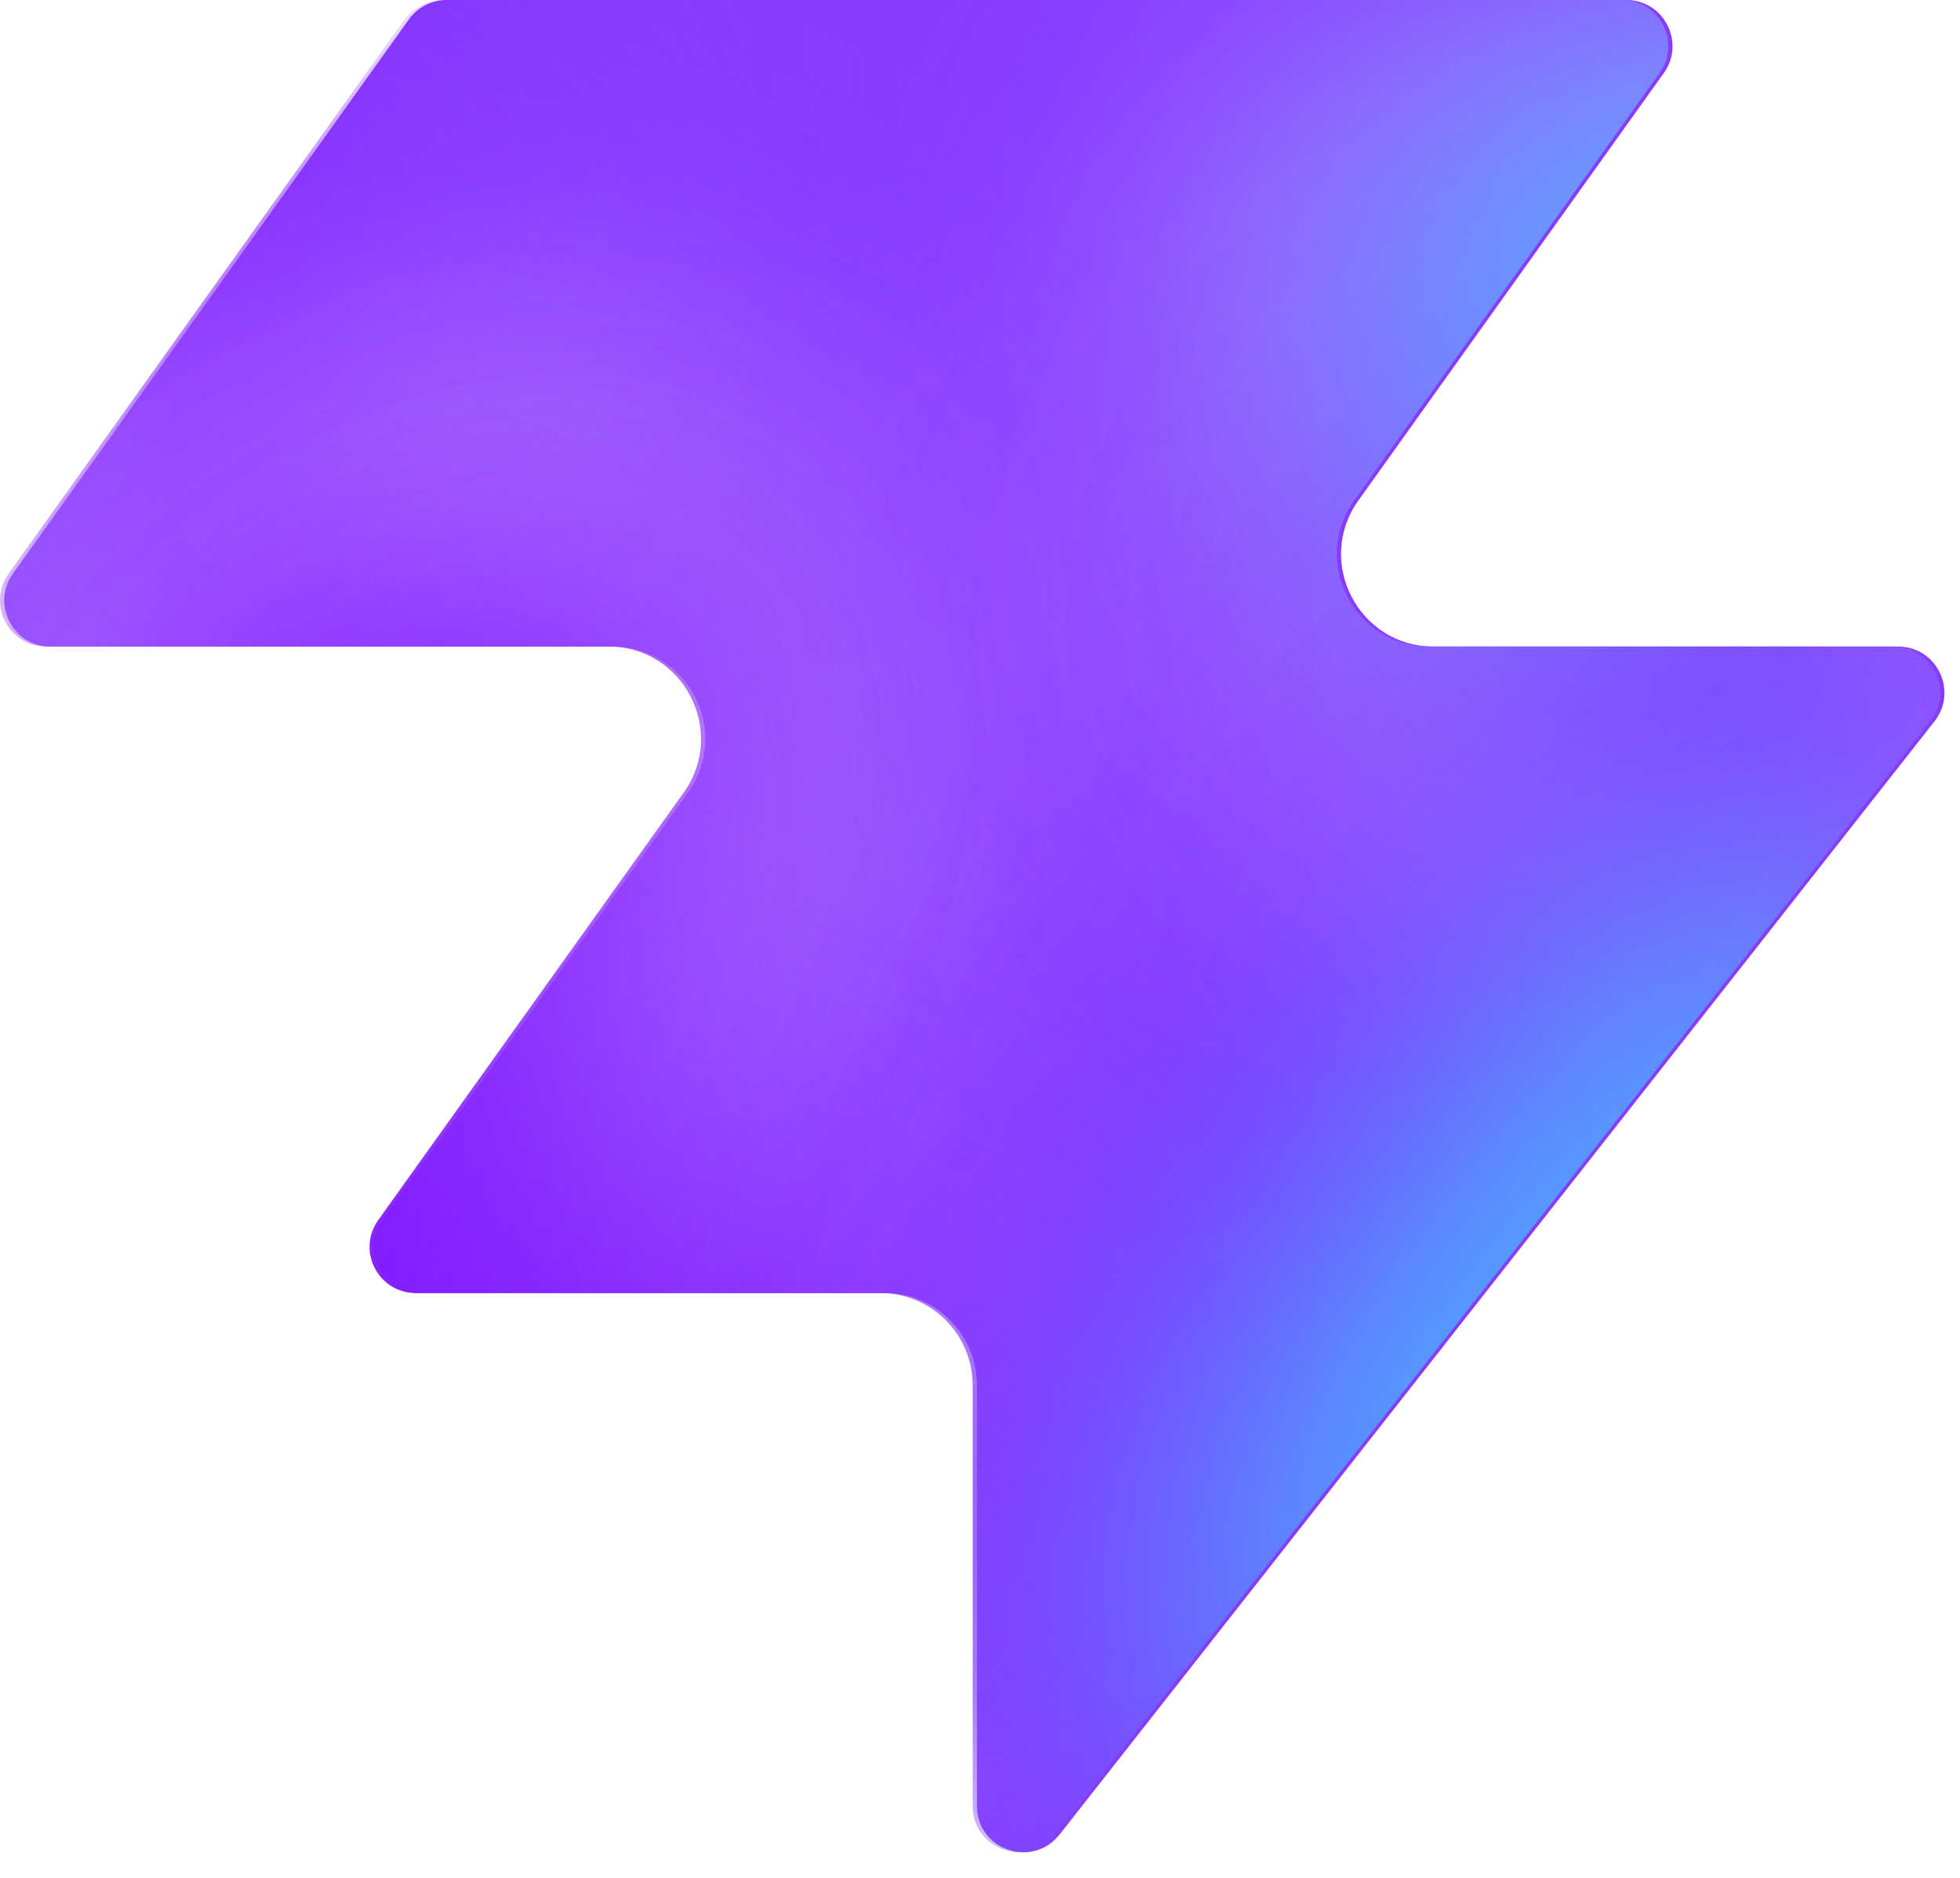
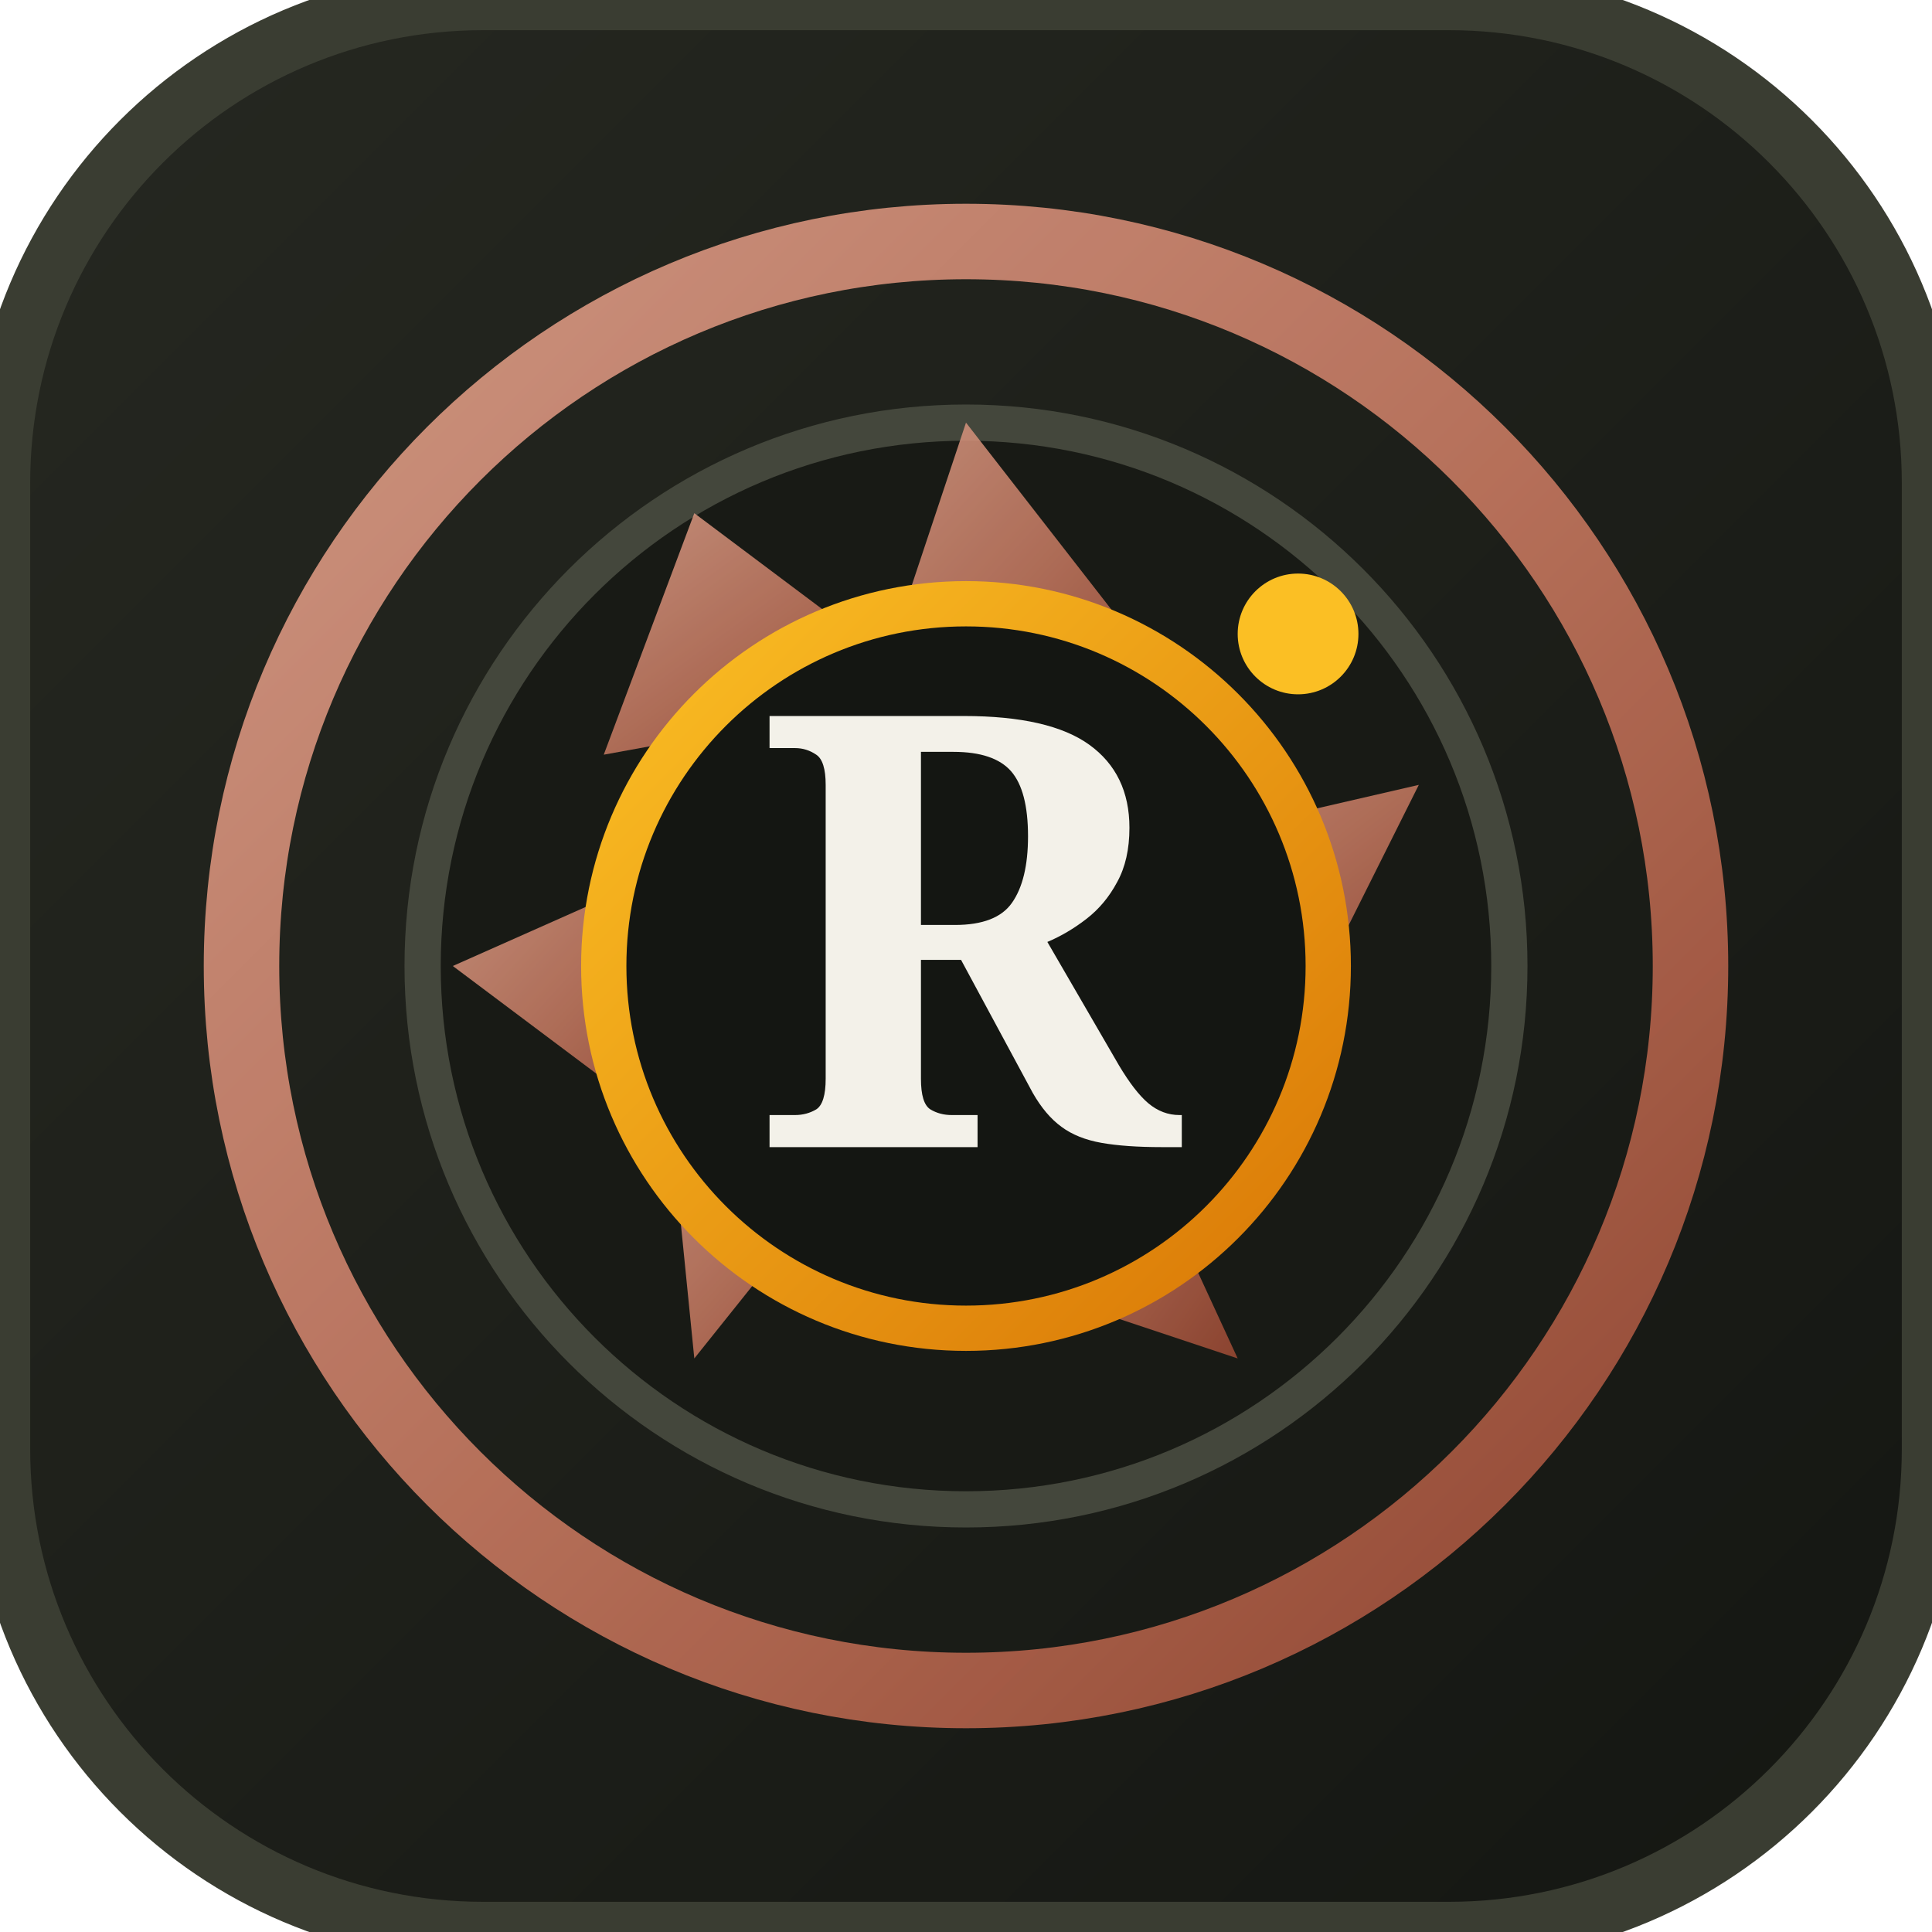
- <svg xmlns="http://www.w3.org/2000/svg" width="48" height="46" fill="none" viewBox="0 0 48 46">
-   <path fill="#863bff" d="M25.946 44.938c-.664.845-2.021.375-2.021-.698V33.937a2.26 2.26 0 0 0-2.262-2.262H10.287c-.92 0-1.456-1.04-.92-1.788l7.48-10.471c1.07-1.497 0-3.578-1.842-3.578H1.237c-.92 0-1.456-1.04-.92-1.788L10.013.474c.214-.297.556-.474.92-.474h28.894c.92 0 1.456 1.04.92 1.788l-7.48 10.471c-1.07 1.498 0 3.579 1.842 3.579h11.377c.943 0 1.473 1.088.89 1.83L25.947 44.94z" style="fill:#863bff;fill:color(display-p3 .525 .23 1);fill-opacity:1" />
-   <mask id="a" width="48" height="46" x="0" y="0" maskUnits="userSpaceOnUse" style="mask-type:alpha">
-     <path fill="#000" d="M25.842 44.938c-.664.844-2.021.375-2.021-.698V33.937a2.26 2.26 0 0 0-2.262-2.262H10.183c-.92 0-1.456-1.04-.92-1.788l7.48-10.471c1.07-1.498 0-3.579-1.842-3.579H1.133c-.92 0-1.456-1.04-.92-1.787L9.91.473c.214-.297.556-.474.92-.474h28.894c.92 0 1.456 1.04.92 1.788l-7.48 10.471c-1.07 1.498 0 3.578 1.842 3.578h11.377c.943 0 1.473 1.088.89 1.832L25.843 44.94z" style="fill:#000;fill-opacity:1" />
-   </mask>
-   <g mask="url(#a)">
-     <g filter="url(#b)">
-       <ellipse cx="5.508" cy="14.704" fill="#ede6ff" rx="5.508" ry="14.704" style="fill:#ede6ff;fill:color(display-p3 .927 .903 1);fill-opacity:1" transform="matrix(.00324 1 1 -.00324 -4.47 31.516)" />
-     </g>
-     <g filter="url(#c)">
-       <ellipse cx="10.399" cy="29.851" fill="#ede6ff" rx="10.399" ry="29.851" style="fill:#ede6ff;fill:color(display-p3 .927 .903 1);fill-opacity:1" transform="matrix(.00324 1 1 -.00324 -39.328 7.883)" />
-     </g>
-     <g filter="url(#d)">
-       <ellipse cx="5.508" cy="30.487" fill="#7e14ff" rx="5.508" ry="30.487" style="fill:#7e14ff;fill:color(display-p3 .492 .077 1);fill-opacity:1" transform="rotate(89.814 -25.913 -14.639)scale(1 -1)" />
-     </g>
-     <g filter="url(#e)">
-       <ellipse cx="5.508" cy="30.599" fill="#7e14ff" rx="5.508" ry="30.599" style="fill:#7e14ff;fill:color(display-p3 .492 .077 1);fill-opacity:1" transform="rotate(89.814 -32.644 -3.334)scale(1 -1)" />
-     </g>
-     <g filter="url(#f)">
-       <ellipse cx="5.508" cy="30.599" fill="#7e14ff" rx="5.508" ry="30.599" style="fill:#7e14ff;fill:color(display-p3 .492 .077 1);fill-opacity:1" transform="matrix(.00324 1 1 -.00324 -34.34 30.47)" />
-     </g>
-     <g filter="url(#g)">
-       <ellipse cx="14.072" cy="22.078" fill="#ede6ff" rx="14.072" ry="22.078" style="fill:#ede6ff;fill:color(display-p3 .927 .903 1);fill-opacity:1" transform="rotate(93.35 24.506 48.493)scale(-1 1)" />
-     </g>
-     <g filter="url(#h)">
-       <ellipse cx="3.47" cy="21.501" fill="#7e14ff" rx="3.47" ry="21.501" style="fill:#7e14ff;fill:color(display-p3 .492 .077 1);fill-opacity:1" transform="rotate(89.009 28.708 47.59)scale(-1 1)" />
-     </g>
-     <g filter="url(#i)">
-       <ellipse cx="3.47" cy="21.501" fill="#7e14ff" rx="3.47" ry="21.501" style="fill:#7e14ff;fill:color(display-p3 .492 .077 1);fill-opacity:1" transform="rotate(89.009 28.708 47.59)scale(-1 1)" />
-     </g>
-     <g filter="url(#j)">
-       <ellipse cx=".387" cy="8.972" fill="#7e14ff" rx="4.407" ry="29.108" style="fill:#7e14ff;fill:color(display-p3 .492 .077 1);fill-opacity:1" transform="rotate(39.51 .387 8.972)" />
-     </g>
-     <g filter="url(#k)">
-       <ellipse cx="47.523" cy="-6.092" fill="#7e14ff" rx="4.407" ry="29.108" style="fill:#7e14ff;fill:color(display-p3 .492 .077 1);fill-opacity:1" transform="rotate(37.892 47.523 -6.092)" />
-     </g>
-     <g filter="url(#l)">
-       <ellipse cx="41.412" cy="6.333" fill="#47bfff" rx="5.971" ry="9.665" style="fill:#47bfff;fill:color(display-p3 .28 .748 1);fill-opacity:1" transform="rotate(37.892 41.412 6.333)" />
-     </g>
-     <g filter="url(#m)">
-       <ellipse cx="-1.879" cy="38.332" fill="#7e14ff" rx="4.407" ry="29.108" style="fill:#7e14ff;fill:color(display-p3 .492 .077 1);fill-opacity:1" transform="rotate(37.892 -1.88 38.332)" />
-     </g>
-     <g filter="url(#n)">
-       <ellipse cx="-1.879" cy="38.332" fill="#7e14ff" rx="4.407" ry="29.108" style="fill:#7e14ff;fill:color(display-p3 .492 .077 1);fill-opacity:1" transform="rotate(37.892 -1.88 38.332)" />
-     </g>
-     <g filter="url(#o)">
-       <ellipse cx="35.651" cy="29.907" fill="#7e14ff" rx="4.407" ry="29.108" style="fill:#7e14ff;fill:color(display-p3 .492 .077 1);fill-opacity:1" transform="rotate(37.892 35.651 29.907)" />
-     </g>
-     <g filter="url(#p)">
-       <ellipse cx="38.418" cy="32.4" fill="#47bfff" rx="5.971" ry="15.297" style="fill:#47bfff;fill:color(display-p3 .28 .748 1);fill-opacity:1" transform="rotate(37.892 38.418 32.4)" />
-     </g>
-   </g>
+ <svg xmlns="http://www.w3.org/2000/svg" viewBox="0 0 64 64" width="64" height="64">
  <defs>
-     <filter id="b" width="60.045" height="41.654" x="-19.77" y="16.149" color-interpolation-filters="sRGB" filterUnits="userSpaceOnUse">
-       <feFlood flood-opacity="0" result="BackgroundImageFix" />
-       <feBlend in="SourceGraphic" in2="BackgroundImageFix" result="shape" />
-       <feGaussianBlur result="effect1_foregroundBlur_2002_17158" stdDeviation="7.659" />
-     </filter>
-     <filter id="c" width="90.34" height="51.437" x="-54.613" y="-7.533" color-interpolation-filters="sRGB" filterUnits="userSpaceOnUse">
-       <feFlood flood-opacity="0" result="BackgroundImageFix" />
-       <feBlend in="SourceGraphic" in2="BackgroundImageFix" result="shape" />
-       <feGaussianBlur result="effect1_foregroundBlur_2002_17158" stdDeviation="7.659" />
-     </filter>
-     <filter id="d" width="79.355" height="29.4" x="-49.64" y="2.03" color-interpolation-filters="sRGB" filterUnits="userSpaceOnUse">
-       <feFlood flood-opacity="0" result="BackgroundImageFix" />
-       <feBlend in="SourceGraphic" in2="BackgroundImageFix" result="shape" />
-       <feGaussianBlur result="effect1_foregroundBlur_2002_17158" stdDeviation="4.596" />
-     </filter>
-     <filter id="e" width="79.579" height="29.4" x="-45.045" y="20.029" color-interpolation-filters="sRGB" filterUnits="userSpaceOnUse">
-       <feFlood flood-opacity="0" result="BackgroundImageFix" />
-       <feBlend in="SourceGraphic" in2="BackgroundImageFix" result="shape" />
-       <feGaussianBlur result="effect1_foregroundBlur_2002_17158" stdDeviation="4.596" />
-     </filter>
-     <filter id="f" width="79.579" height="29.4" x="-43.513" y="21.178" color-interpolation-filters="sRGB" filterUnits="userSpaceOnUse">
-       <feFlood flood-opacity="0" result="BackgroundImageFix" />
-       <feBlend in="SourceGraphic" in2="BackgroundImageFix" result="shape" />
-       <feGaussianBlur result="effect1_foregroundBlur_2002_17158" stdDeviation="4.596" />
-     </filter>
-     <filter id="g" width="74.749" height="58.852" x="15.756" y="-17.901" color-interpolation-filters="sRGB" filterUnits="userSpaceOnUse">
-       <feFlood flood-opacity="0" result="BackgroundImageFix" />
-       <feBlend in="SourceGraphic" in2="BackgroundImageFix" result="shape" />
-       <feGaussianBlur result="effect1_foregroundBlur_2002_17158" stdDeviation="7.659" />
-     </filter>
-     <filter id="h" width="61.377" height="25.362" x="23.548" y="2.284" color-interpolation-filters="sRGB" filterUnits="userSpaceOnUse">
-       <feFlood flood-opacity="0" result="BackgroundImageFix" />
-       <feBlend in="SourceGraphic" in2="BackgroundImageFix" result="shape" />
-       <feGaussianBlur result="effect1_foregroundBlur_2002_17158" stdDeviation="4.596" />
-     </filter>
-     <filter id="i" width="61.377" height="25.362" x="23.548" y="2.284" color-interpolation-filters="sRGB" filterUnits="userSpaceOnUse">
-       <feFlood flood-opacity="0" result="BackgroundImageFix" />
-       <feBlend in="SourceGraphic" in2="BackgroundImageFix" result="shape" />
-       <feGaussianBlur result="effect1_foregroundBlur_2002_17158" stdDeviation="4.596" />
-     </filter>
-     <filter id="j" width="56.045" height="63.649" x="-27.636" y="-22.853" color-interpolation-filters="sRGB" filterUnits="userSpaceOnUse">
-       <feFlood flood-opacity="0" result="BackgroundImageFix" />
-       <feBlend in="SourceGraphic" in2="BackgroundImageFix" result="shape" />
-       <feGaussianBlur result="effect1_foregroundBlur_2002_17158" stdDeviation="4.596" />
-     </filter>
-     <filter id="k" width="54.814" height="64.646" x="20.116" y="-38.415" color-interpolation-filters="sRGB" filterUnits="userSpaceOnUse">
-       <feFlood flood-opacity="0" result="BackgroundImageFix" />
-       <feBlend in="SourceGraphic" in2="BackgroundImageFix" result="shape" />
-       <feGaussianBlur result="effect1_foregroundBlur_2002_17158" stdDeviation="4.596" />
-     </filter>
-     <filter id="l" width="33.541" height="35.313" x="24.641" y="-11.323" color-interpolation-filters="sRGB" filterUnits="userSpaceOnUse">
-       <feFlood flood-opacity="0" result="BackgroundImageFix" />
-       <feBlend in="SourceGraphic" in2="BackgroundImageFix" result="shape" />
-       <feGaussianBlur result="effect1_foregroundBlur_2002_17158" stdDeviation="4.596" />
-     </filter>
-     <filter id="m" width="54.814" height="64.646" x="-29.286" y="6.009" color-interpolation-filters="sRGB" filterUnits="userSpaceOnUse">
-       <feFlood flood-opacity="0" result="BackgroundImageFix" />
-       <feBlend in="SourceGraphic" in2="BackgroundImageFix" result="shape" />
-       <feGaussianBlur result="effect1_foregroundBlur_2002_17158" stdDeviation="4.596" />
-     </filter>
-     <filter id="n" width="54.814" height="64.646" x="-29.286" y="6.009" color-interpolation-filters="sRGB" filterUnits="userSpaceOnUse">
-       <feFlood flood-opacity="0" result="BackgroundImageFix" />
-       <feBlend in="SourceGraphic" in2="BackgroundImageFix" result="shape" />
-       <feGaussianBlur result="effect1_foregroundBlur_2002_17158" stdDeviation="4.596" />
-     </filter>
-     <filter id="o" width="54.814" height="64.646" x="8.244" y="-2.416" color-interpolation-filters="sRGB" filterUnits="userSpaceOnUse">
-       <feFlood flood-opacity="0" result="BackgroundImageFix" />
-       <feBlend in="SourceGraphic" in2="BackgroundImageFix" result="shape" />
-       <feGaussianBlur result="effect1_foregroundBlur_2002_17158" stdDeviation="4.596" />
-     </filter>
-     <filter id="p" width="39.409" height="43.623" x="18.713" y="10.588" color-interpolation-filters="sRGB" filterUnits="userSpaceOnUse">
-       <feFlood flood-opacity="0" result="BackgroundImageFix" />
-       <feBlend in="SourceGraphic" in2="BackgroundImageFix" result="shape" />
-       <feGaussianBlur result="effect1_foregroundBlur_2002_17158" stdDeviation="4.596" />
-     </filter>
+     <linearGradient id="bgGrad" x1="0%" y1="0%" x2="100%" y2="100%">
+       <stop offset="0%" stop-color="#262821" />
+       <stop offset="100%" stop-color="#141612" />
+     </linearGradient>
+     <linearGradient id="accentGrad" x1="0%" y1="0%" x2="100%" y2="100%">
+       <stop offset="0%" stop-color="#e0a18b" />
+       <stop offset="50%" stop-color="#c77a62" />
+       <stop offset="100%" stop-color="#9e4a34" />
+     </linearGradient>
+     <linearGradient id="goldGrad" x1="0%" y1="0%" x2="100%" y2="100%">
+       <stop offset="0%" stop-color="#fbbf24" />
+       <stop offset="100%" stop-color="#d97706" />
+     </linearGradient>
  </defs>
+   <rect width="64" height="64" rx="16" fill="url(#bgGrad)" stroke="#3a3d32" stroke-width="2" />
+   <circle cx="32" cy="32" r="24" fill="none" stroke="url(#accentGrad)" stroke-width="2.5" opacity="0.9" />
+   <circle cx="32" cy="32" r="18" fill="#181a15" stroke="#44473c" stroke-width="1.2" />
+   <path d="M32 14 L39 23 L28 26 Z" fill="url(#accentGrad)" opacity="0.85" />
+   <path d="M47 26 L42 36 L34 29 Z" fill="url(#accentGrad)" opacity="0.85" />
+   <path d="M41 45 L32 42 L35 32 Z" fill="url(#accentGrad)" opacity="0.85" />
+   <path d="M23 45 L22 35 L31 35 Z" fill="url(#accentGrad)" opacity="0.85" />
+   <path d="M15 32 L24 28 L23 38 Z" fill="url(#accentGrad)" opacity="0.85" />
+   <path d="M23 17 L31 23 L20 25 Z" fill="url(#accentGrad)" opacity="0.85" />
+   <circle cx="32" cy="32" r="12" fill="#141612" stroke="url(#goldGrad)" stroke-width="1.5" />
+   <text x="32" y="38" font-family="'Cormorant Garamond', 'Georgia', serif" font-size="20" font-weight="700" fill="#f3f1e9" text-anchor="middle" letter-spacing="-0.5">R</text>
+   <circle cx="43" cy="21" r="2" fill="#fbbf24" />
</svg>
